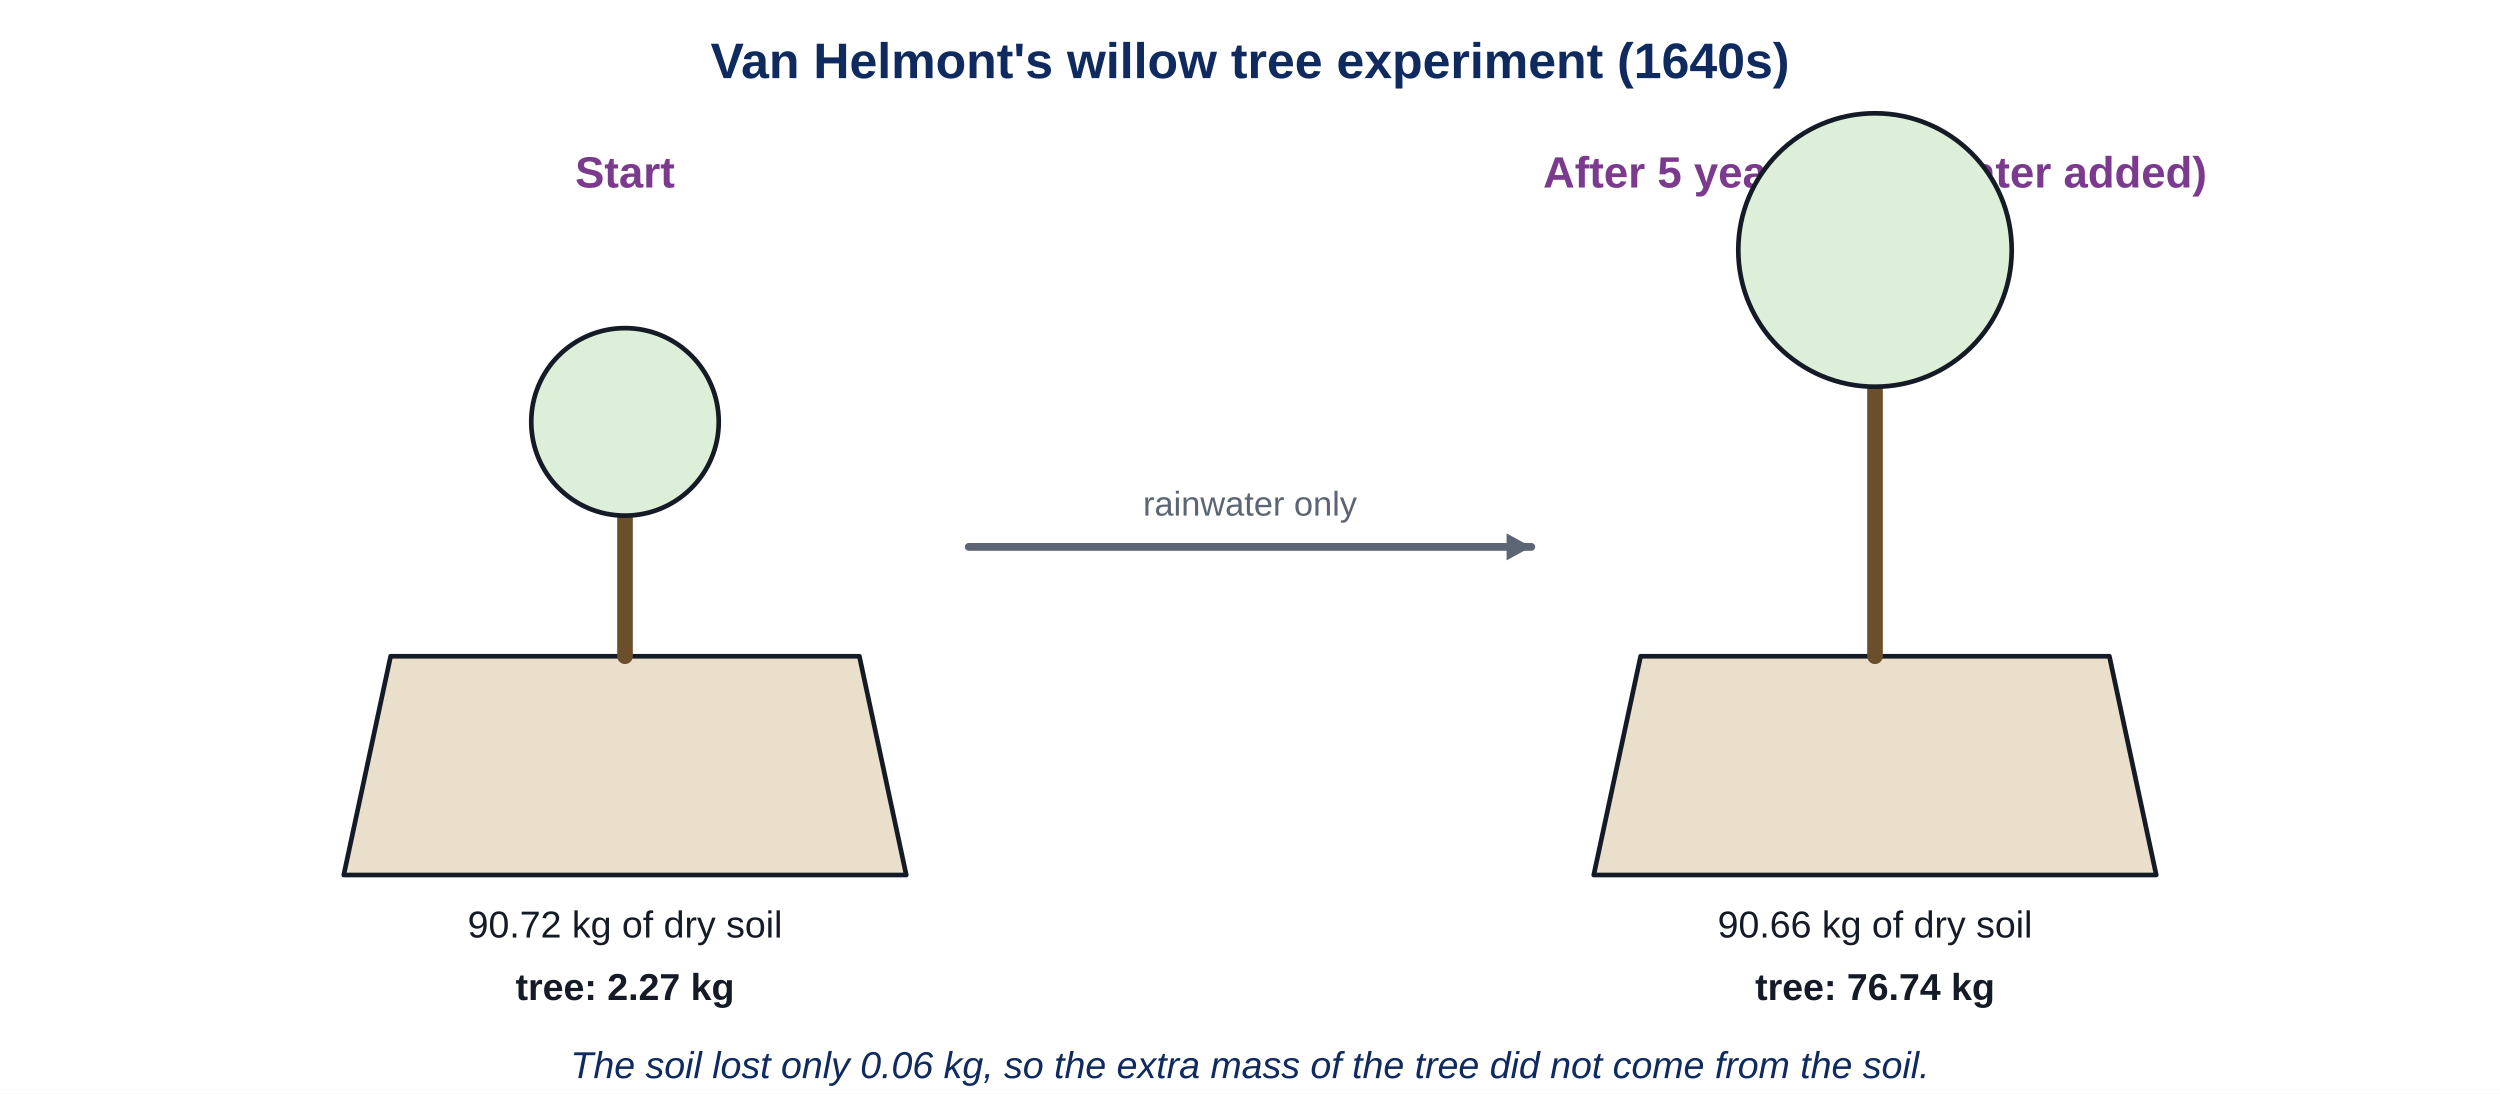
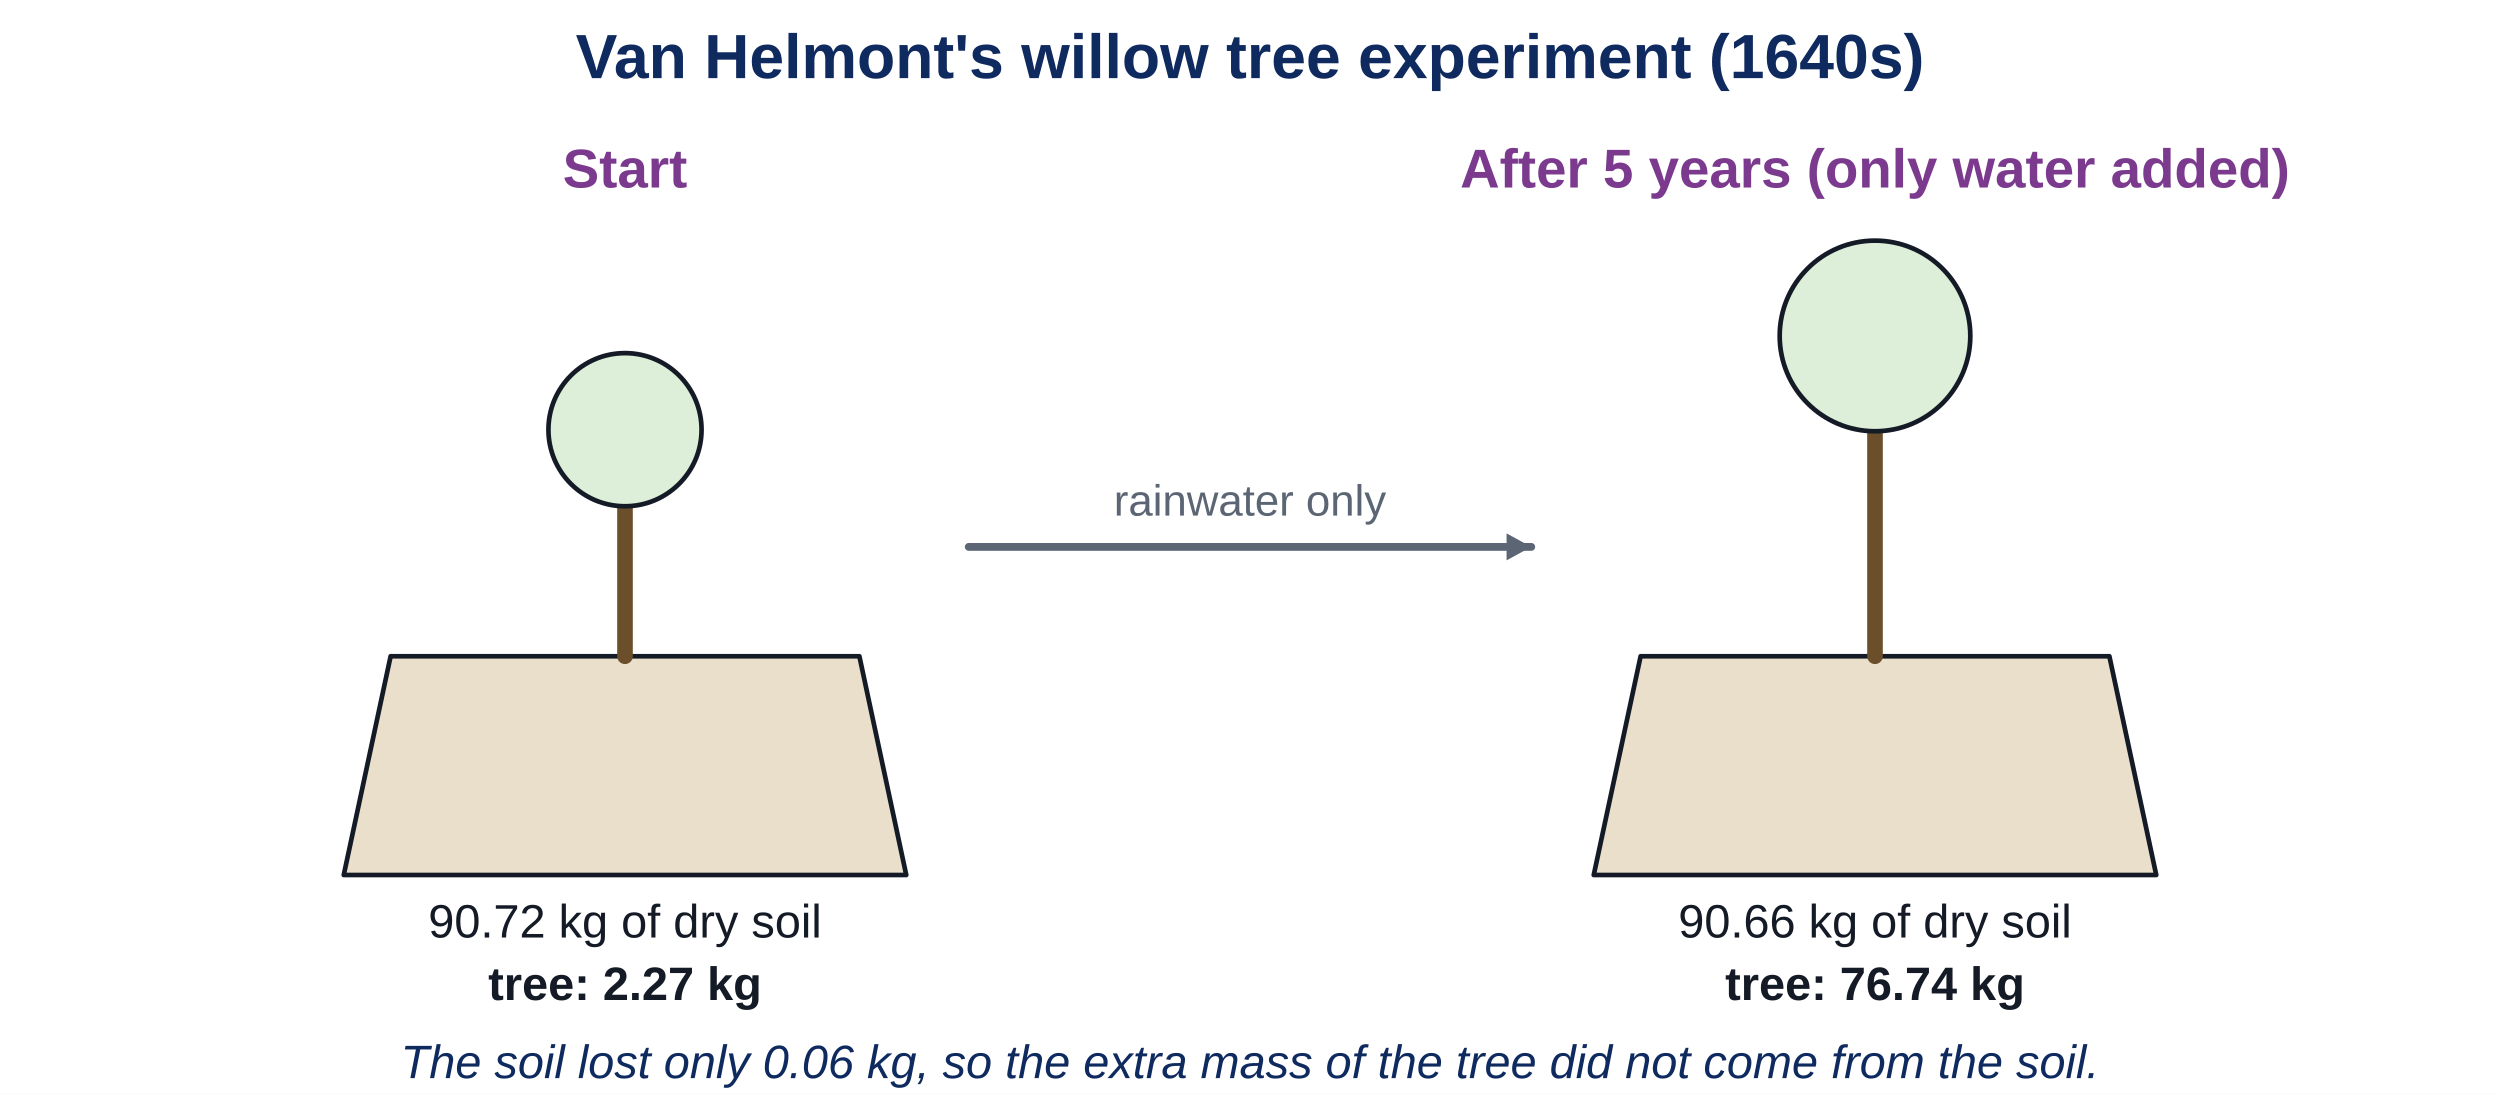
<svg xmlns="http://www.w3.org/2000/svg" width="1600" height="700" viewBox="0 0 1600 700">
  <rect x="0" y="0" width="1600" height="700" fill="#FFFFFF" />
-   <text x="800" y="50" font-family="Liberation Sans, Arial, Helvetica, sans-serif" font-size="32" text-anchor="middle" font-weight="bold" fill="#0F2A5F">Van Helmont's willow tree experiment (1640s)</text>
-   <text x="400" y="120" font-family="Liberation Sans, Arial, Helvetica, sans-serif" font-size="28" text-anchor="middle" font-weight="bold" fill="#7B3A8E">Start</text>
+   <text x="800" y="50" font-family="Liberation Sans, Arial, Helvetica, sans-serif" font-size="40" text-anchor="middle" font-weight="bold" fill="#0F2A5F">Van Helmont's willow tree experiment (1640s)</text>
+   <text x="400" y="120" font-family="Liberation Sans, Arial, Helvetica, sans-serif" font-size="35" text-anchor="middle" font-weight="bold" fill="#7B3A8E">Start</text>
  <path d="M 220 560 L 250 420 L 550 420 L 580 560 Z" fill="#E9DFCB" stroke="#141B26" stroke-width="3" stroke-linejoin="round" stroke-linecap="round" />
  <line x1="400" y1="420" x2="400" y2="300" stroke="#6B4F2A" stroke-width="10" stroke-linecap="round" />
-   <circle cx="400" cy="270" r="60.0" fill="#DDEFD8" stroke="#141B26" stroke-width="3" />
-   <text x="400" y="600" font-family="Liberation Sans, Arial, Helvetica, sans-serif" font-size="24" text-anchor="middle" font-weight="normal" fill="#141B26">90.72 kg of dry soil</text>
-   <text x="400" y="640" font-family="Liberation Sans, Arial, Helvetica, sans-serif" font-size="24" text-anchor="middle" font-weight="bold" fill="#141B26">tree: 2.27 kg</text>
-   <text x="1200" y="120" font-family="Liberation Sans, Arial, Helvetica, sans-serif" font-size="28" text-anchor="middle" font-weight="bold" fill="#7B3A8E">After 5 years (only water added)</text>
+   <circle cx="400" cy="275" r="49.0" fill="#DDEFD8" stroke="#141B26" stroke-width="3" />
+   <text x="400" y="600" font-family="Liberation Sans, Arial, Helvetica, sans-serif" font-size="30" text-anchor="middle" font-weight="normal" fill="#141B26">90.72 kg of dry soil</text>
+   <text x="400" y="640" font-family="Liberation Sans, Arial, Helvetica, sans-serif" font-size="30" text-anchor="middle" font-weight="bold" fill="#141B26">tree: 2.27 kg</text>
+   <text x="1200" y="120" font-family="Liberation Sans, Arial, Helvetica, sans-serif" font-size="35" text-anchor="middle" font-weight="bold" fill="#7B3A8E">After 5 years (only water added)</text>
  <path d="M 1020 560 L 1050 420 L 1350 420 L 1380 560 Z" fill="#E9DFCB" stroke="#141B26" stroke-width="3" stroke-linejoin="round" stroke-linecap="round" />
-   <line x1="1200" y1="420" x2="1200" y2="190" stroke="#6B4F2A" stroke-width="10" stroke-linecap="round" />
-   <circle cx="1200" cy="160" r="87.5" fill="#DDEFD8" stroke="#141B26" stroke-width="3" />
-   <text x="1200" y="600" font-family="Liberation Sans, Arial, Helvetica, sans-serif" font-size="24" text-anchor="middle" font-weight="normal" fill="#141B26">90.66 kg of dry soil</text>
-   <text x="1200" y="640" font-family="Liberation Sans, Arial, Helvetica, sans-serif" font-size="24" text-anchor="middle" font-weight="bold" fill="#141B26">tree: 76.74 kg</text>
+   <line x1="1200" y1="420" x2="1200" y2="240" stroke="#6B4F2A" stroke-width="10" stroke-linecap="round" />
+   <circle cx="1200" cy="215" r="61.0" fill="#DDEFD8" stroke="#141B26" stroke-width="3" />
+   <text x="1200" y="600" font-family="Liberation Sans, Arial, Helvetica, sans-serif" font-size="30" text-anchor="middle" font-weight="normal" fill="#141B26">90.66 kg of dry soil</text>
+   <text x="1200" y="640" font-family="Liberation Sans, Arial, Helvetica, sans-serif" font-size="30" text-anchor="middle" font-weight="bold" fill="#141B26">tree: 76.74 kg</text>
  <line x1="620" y1="350" x2="980" y2="350" stroke="#5B6574" stroke-width="5" stroke-linecap="round" />
  <polygon points="980,350 964.204,358.63 964.204,341.37" fill="#5B6574" />
-   <text x="800" y="330" font-family="Liberation Sans, Arial, Helvetica, sans-serif" font-size="22" text-anchor="middle" font-weight="normal" fill="#5B6574">rainwater only</text>
-   <text x="800" y="690" font-family="Liberation Sans, Arial, Helvetica, sans-serif" font-size="24" text-anchor="middle" font-weight="normal" fill="#0F2A5F" font-style="italic">The soil lost only 0.06 kg, so the extra mass of the tree did not come from the soil.</text>
+   <text x="800" y="330" font-family="Liberation Sans, Arial, Helvetica, sans-serif" font-size="28" text-anchor="middle" font-weight="normal" fill="#5B6574">rainwater only</text>
+   <text x="800" y="690" font-family="Liberation Sans, Arial, Helvetica, sans-serif" font-size="30" text-anchor="middle" font-weight="normal" fill="#0F2A5F" font-style="italic">The soil lost only 0.06 kg, so the extra mass of the tree did not come from the soil.</text>
</svg>
